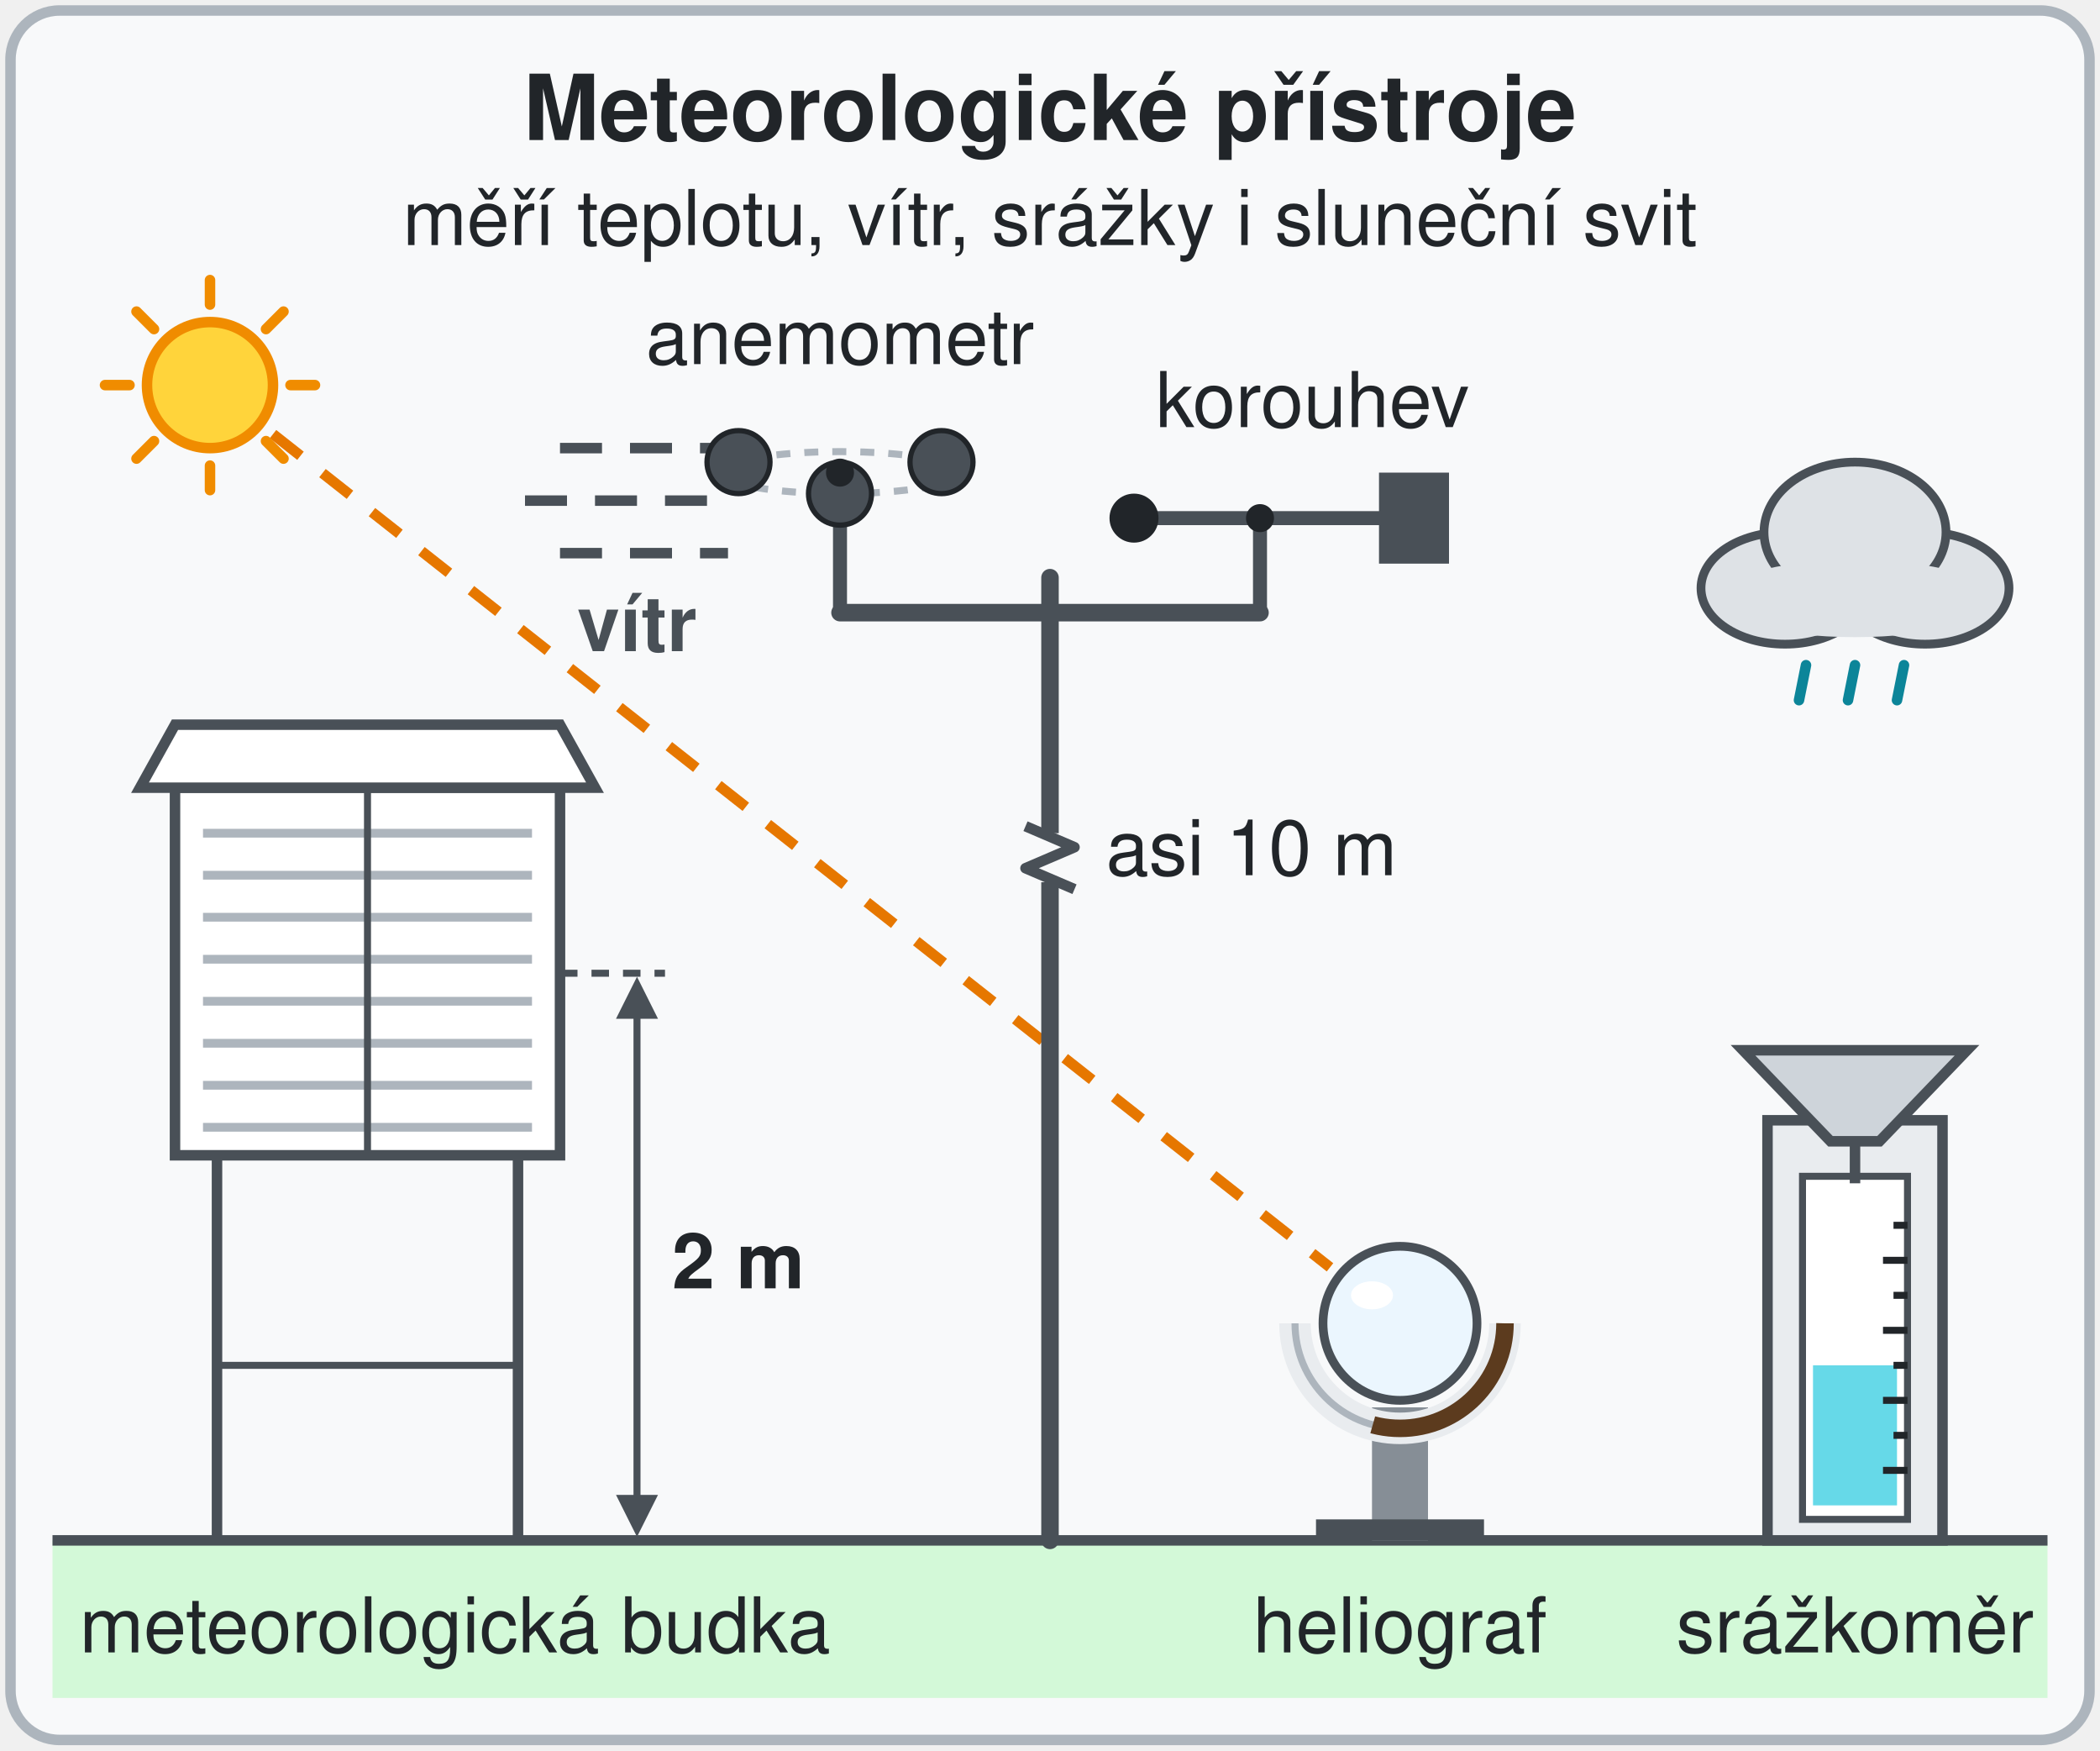
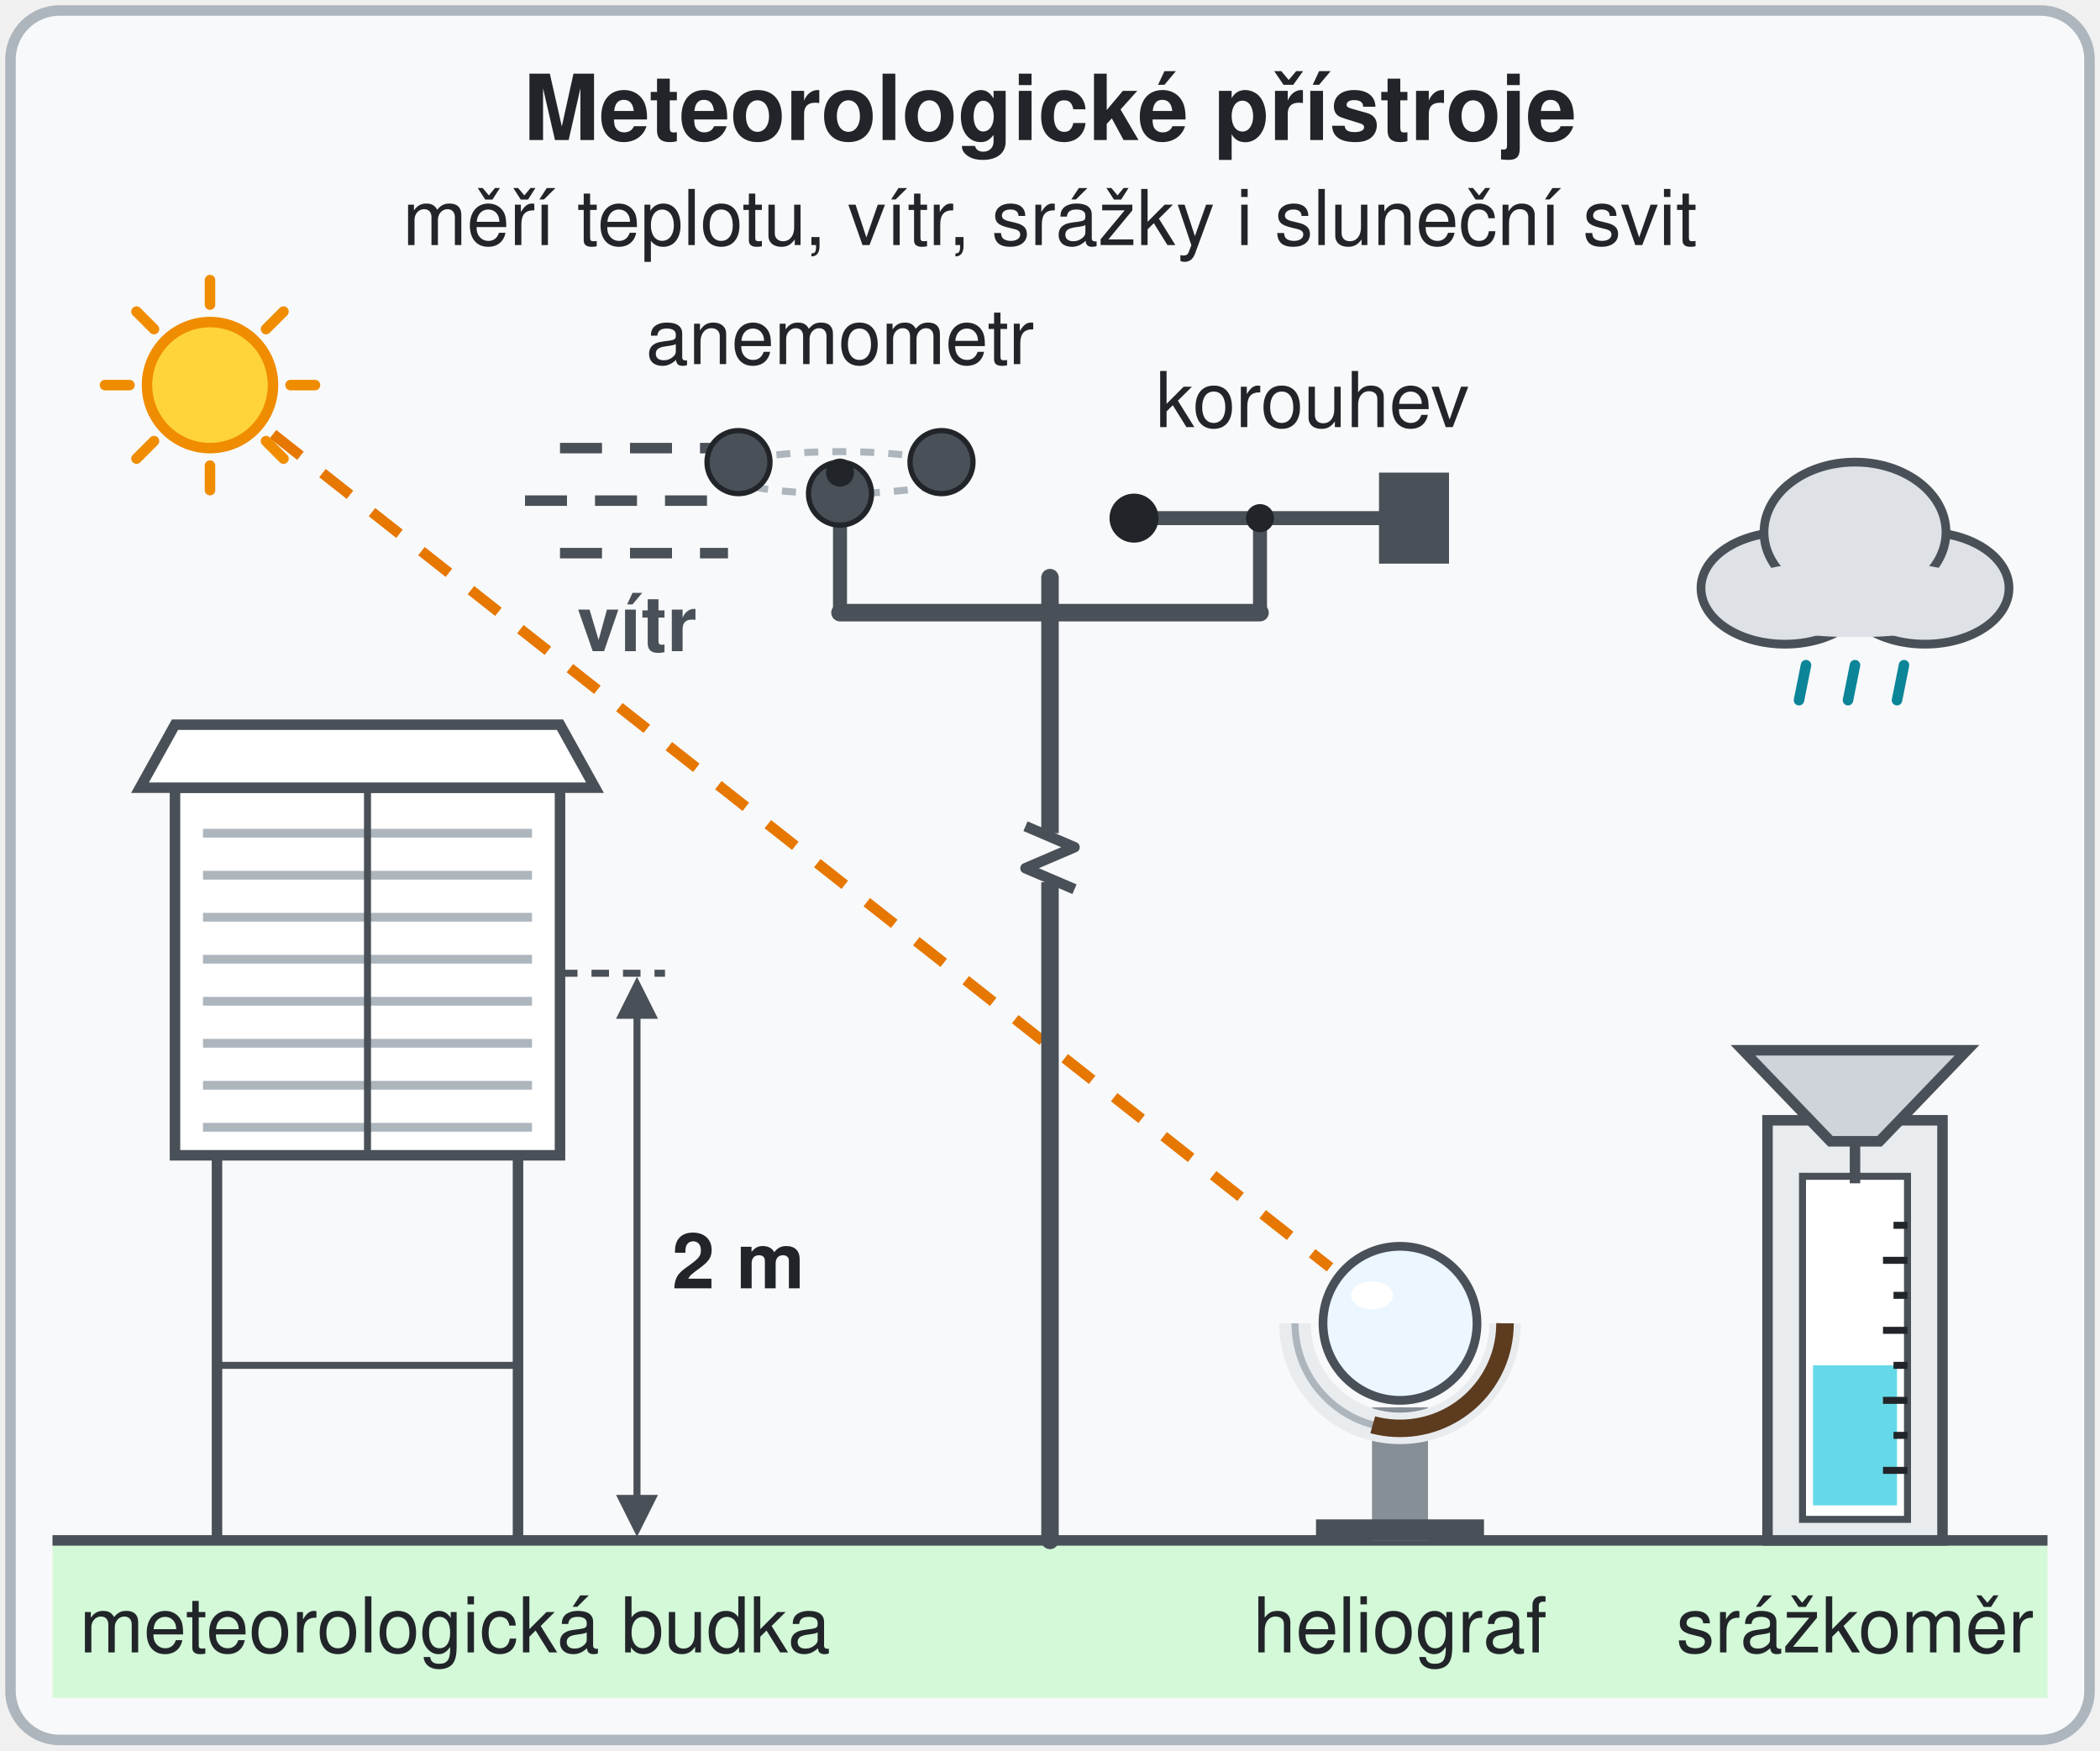
<svg xmlns="http://www.w3.org/2000/svg" viewBox="0 0 600 500" font-family="'Segoe UI', Helvetica, Arial, sans-serif" role="img" aria-label="Meteorologické přístroje na volném prostranství: bílá meteorologická budka na nohách, teploměr v ní je 2 m nad zemí; na stožáru anemometr s miskami a korouhev; heliograf se skleněnou koulí, která soustředí sluneční paprsky na proužek papíru; srážkoměr s nálevkou a odměrnou nádobou se stupnicí. Animace: misky anemometru se točí ve větru, z mraku prší do srážkoměru a voda v odměrné nádobě stoupá, na papíru heliografu přibývá propálená stopa.">
  <style>
/* Předloha: PDF lekce 18, str. 3–4 (meteorologická budka – foto: bílá skříňka se žaluziemi na nohách, na volném prostranství),
   str. 4–5 (srážkoměr: nálevka → odměrná nádoba se stupnicí, mm vodního sloupce), str. 5 (foto stožáru: anemometr s miskami
   vlevo, korouhev vpravo na příčce), str. 6 (heliograf: skleněná koule zaznamenává dobu slunečního svitu).
   Misky: otáčka 1,2 s (pohled z boku, 3 misky po 120°), proužky větru 0,8 s, déšť 1 s, voda a stopa heliografu 8 s.
   Korouhev podle fota str. 5: tyčka se závažím vpředu a ploutví vzadu, bez šipky (ploutev se natočí po větru).
   Barvy jako na celé stránce: vítr šedě, déšť a voda tyrkysově, propálená stopa tmavě hnědě (spálený papír).
   Bez animace = koncový stav: misky rozestavené po 120°, voda v nádobě do poloviny, stopa na papíru zčásti propálená. */
.mi { animation: mi 1.2s linear infinite; }
.m1 { transform: translate(0px, 6px); }
.m2 { transform: translate(29px, -3px); }
.m3 { transform: translate(-29px, -3px); }
.vi { animation: vi 0.8s linear infinite; }
.ka { animation: ka 1s linear infinite; }
.vo { transform-origin: 530px 430px; animation: vo 8s linear infinite; }
.he { animation: he 8s linear infinite; }
@keyframes mi {
  0% { transform: translate(0px, 6px); opacity: 1; } 12.5% { transform: translate(24px, 4px); opacity: 1; }
  25% { transform: translate(34px, 0px); opacity: 0.8; } 37.5% { transform: translate(24px, -4px); opacity: 0.55; }
  50% { transform: translate(0px, -6px); opacity: 0.55; } 62.5% { transform: translate(-24px, -4px); opacity: 0.55; }
  75% { transform: translate(-34px, 0px); opacity: 0.8; } 87.5% { transform: translate(-24px, 4px); opacity: 1; }
  100% { transform: translate(0px, 6px); opacity: 1; } }
@keyframes vi { from { stroke-dashoffset: 0; } to { stroke-dashoffset: -20; } }
@keyframes ka { 0% { transform: translateY(0px); opacity: 0; } 15% { opacity: 1; } 85% { opacity: 1; } 100% { transform: translateY(105px); opacity: 0; } }
@keyframes vo { 0% { transform: scaleY(0.1); } 90% { transform: scaleY(2); } 100% { transform: scaleY(2); } }
@keyframes he { 0% { stroke-dashoffset: 95; } 90% { stroke-dashoffset: 0; } 100% { stroke-dashoffset: 0; } }
@media (prefers-reduced-motion: reduce) { .mi, .vi, .ka, .vo, .he { animation: none; } }
</style>
  <rect x="3" y="3" width="594" height="494" rx="14" fill="#f8f9fa" stroke="#adb5bd" stroke-width="3" />
  <text x="300" y="40" font-size="26" font-weight="bold" fill="#212529" text-anchor="middle">Meteorologické přístroje</text>
  <text x="300" y="70" font-size="22" fill="#212529" text-anchor="middle">měří teplotu, vítr, srážky i sluneční svit</text>
  <rect x="15" y="440" width="570" height="45" fill="#d3f9d8" />
  <line x1="15" y1="440" x2="585" y2="440" stroke="#495057" stroke-width="3" />
  <line x1="78" y1="124" x2="380" y2="362" stroke="#e67700" stroke-width="3" stroke-dasharray="10 8" />
  <g stroke="#f08c00" stroke-width="3" stroke-linecap="round">
    <line x1="60" y1="80" x2="60" y2="87" />
    <line x1="60" y1="133" x2="60" y2="140" />
    <line x1="30" y1="110" x2="37" y2="110" />
    <line x1="83" y1="110" x2="90" y2="110" />
    <line x1="39" y1="89" x2="44" y2="94" />
    <line x1="76" y1="126" x2="81" y2="131" />
    <line x1="39" y1="131" x2="44" y2="126" />
    <line x1="76" y1="94" x2="81" y2="89" />
  </g>
  <circle cx="60" cy="110" r="18" fill="#ffd43b" stroke="#f08c00" stroke-width="3" />
  <g stroke="#495057" stroke-width="3" fill="#ffffff">
    <line x1="62" y1="330" x2="62" y2="440" />
    <line x1="148" y1="330" x2="148" y2="440" />
    <line x1="62" y1="390" x2="148" y2="390" stroke-width="2" />
    <rect x="50" y="225" width="110" height="105" />
    <polygon points="40,225 170,225 160,207 50,207" />
  </g>
  <g stroke="#adb5bd" stroke-width="2.5">
    <line x1="58" y1="238" x2="152" y2="238" />
    <line x1="58" y1="250" x2="152" y2="250" />
    <line x1="58" y1="262" x2="152" y2="262" />
    <line x1="58" y1="274" x2="152" y2="274" />
    <line x1="58" y1="286" x2="152" y2="286" />
    <line x1="58" y1="298" x2="152" y2="298" />
    <line x1="58" y1="310" x2="152" y2="310" />
    <line x1="58" y1="322" x2="152" y2="322" />
  </g>
  <line x1="105" y1="225" x2="105" y2="330" stroke="#495057" stroke-width="2" />
  <line x1="160" y1="278" x2="190" y2="278" stroke="#495057" stroke-width="2" stroke-dasharray="5 4" />
  <line x1="182" y1="286" x2="182" y2="432" stroke="#495057" stroke-width="2" />
  <polygon points="182,279 176,291 188,291" fill="#495057" />
  <polygon points="182,439 176,427 188,427" fill="#495057" />
  <text x="192" y="368" font-size="22" font-weight="bold" fill="#212529">2 m</text>
  <g stroke="#495057" stroke-width="3" stroke-dasharray="12 8">
    <line class="vi" x1="160" y1="128" x2="208" y2="128" />
    <line class="vi" x1="150" y1="143" x2="208" y2="143" />
    <line class="vi" x1="160" y1="158" x2="208" y2="158" />
  </g>
  <text x="182" y="186" font-size="22" font-weight="bold" fill="#495057" text-anchor="middle">vítr</text>
  <g stroke="#495057" stroke-width="5" stroke-linecap="round">
    <line x1="300" y1="440" x2="300" y2="165" />
    <line x1="240" y1="175" x2="360" y2="175" />
    <line x1="240" y1="175" x2="240" y2="138" stroke-width="4" />
    <line x1="360" y1="175" x2="360" y2="150" stroke-width="4" />
  </g>
  <rect x="288" y="238" width="24" height="14" fill="#f8f9fa" stroke="none" />
  <path d="M293,236 L307,242 L293,248 L307,254" fill="none" stroke="#495057" stroke-width="3" stroke-linejoin="round" />
-   <text x="316" y="250" font-size="22" fill="#212529">asi 10 m</text>
  <ellipse cx="240" cy="135" rx="34" ry="6" fill="none" stroke="#adb5bd" stroke-width="2" stroke-dasharray="4 4" />
  <g fill="#495057" stroke="#212529" stroke-width="1.5">
    <circle class="mi m1" cx="240" cy="135" r="9" style="animation-delay:0s" />
    <circle class="mi m2" cx="240" cy="135" r="9" style="animation-delay:-0.4s" />
    <circle class="mi m3" cx="240" cy="135" r="9" style="animation-delay:-0.8s" />
  </g>
  <circle cx="240" cy="135" r="4" fill="#212529" />
  <text x="240" y="104" font-size="22" fill="#212529" text-anchor="middle">anemometr</text>
  <line x1="326" y1="148" x2="398" y2="148" stroke="#495057" stroke-width="4" />
  <circle cx="324" cy="148" r="7" fill="#212529" />
  <rect x="394" y="135" width="20" height="26" fill="#495057" />
  <circle cx="360" cy="148" r="4" fill="#212529" />
  <text x="375" y="122" font-size="22" fill="#212529" text-anchor="middle">korouhev</text>
  <rect x="392" y="402" width="16" height="38" fill="#868e96" />
  <rect x="376" y="434" width="48" height="6" fill="#495057" />
  <path d="M 370 378 A 30 30 0 0 0 430 378" fill="none" stroke="#e9ecef" stroke-width="9" />
  <path d="M 370 378 A 30 30 0 0 0 430 378" fill="none" stroke="#adb5bd" stroke-width="2" />
  <path class="he" d="M 430 378 A 30 30 0 0 1 370 378" fill="none" stroke="#5c3b1e" stroke-width="5" stroke-dasharray="95 95" stroke-dashoffset="40" />
  <circle cx="400" cy="378" r="22" fill="#e7f5ff" fill-opacity="0.8" stroke="#495057" stroke-width="2.5" />
  <ellipse cx="392" cy="370" rx="6" ry="4" fill="#ffffff" />
  <g stroke="#0c8599" stroke-width="3" stroke-linecap="round">
    <line class="ka" x1="516" y1="190" x2="514" y2="200" style="animation-delay:0s" />
    <line class="ka" x1="530" y1="190" x2="528" y2="200" style="animation-delay:-0.33s" />
    <line class="ka" x1="544" y1="190" x2="542" y2="200" style="animation-delay:-0.66s" />
  </g>
  <g fill="#dee2e6" stroke="#495057" stroke-width="2.5">
    <ellipse cx="510" cy="168" rx="24" ry="16" />
    <ellipse cx="550" cy="168" rx="24" ry="16" />
    <ellipse cx="530" cy="152" rx="26" ry="20" />
  </g>
  <ellipse cx="530" cy="171" rx="40" ry="11" fill="#dee2e6" />
  <rect x="505" y="320" width="50" height="120" fill="#e9ecef" stroke="#495057" stroke-width="3" />
  <polygon points="498,300 562,300 537,326 523,326" fill="#ced4da" stroke="#495057" stroke-width="3" />
  <rect x="515" y="336" width="30" height="98" fill="#ffffff" stroke="#495057" stroke-width="2" />
  <rect class="vo" x="518" y="390" width="24" height="40" fill="#66d9e8" />
  <g stroke="#212529" stroke-width="2">
    <line x1="538" y1="420" x2="545" y2="420" />
    <line x1="538" y1="400" x2="545" y2="400" />
    <line x1="538" y1="380" x2="545" y2="380" />
    <line x1="538" y1="360" x2="545" y2="360" />
    <line x1="541" y1="410" x2="545" y2="410" />
    <line x1="541" y1="390" x2="545" y2="390" />
    <line x1="541" y1="370" x2="545" y2="370" />
    <line x1="541" y1="350" x2="545" y2="350" />
  </g>
  <line x1="530" y1="326" x2="530" y2="338" stroke="#495057" stroke-width="3" />
  <text x="130" y="472" font-size="22" fill="#212529" text-anchor="middle">meteorologická budka</text>
  <text x="400" y="472" font-size="22" fill="#212529" text-anchor="middle">heliograf</text>
  <text x="530" y="472" font-size="22" fill="#212529" text-anchor="middle">srážkoměr</text>
</svg>
